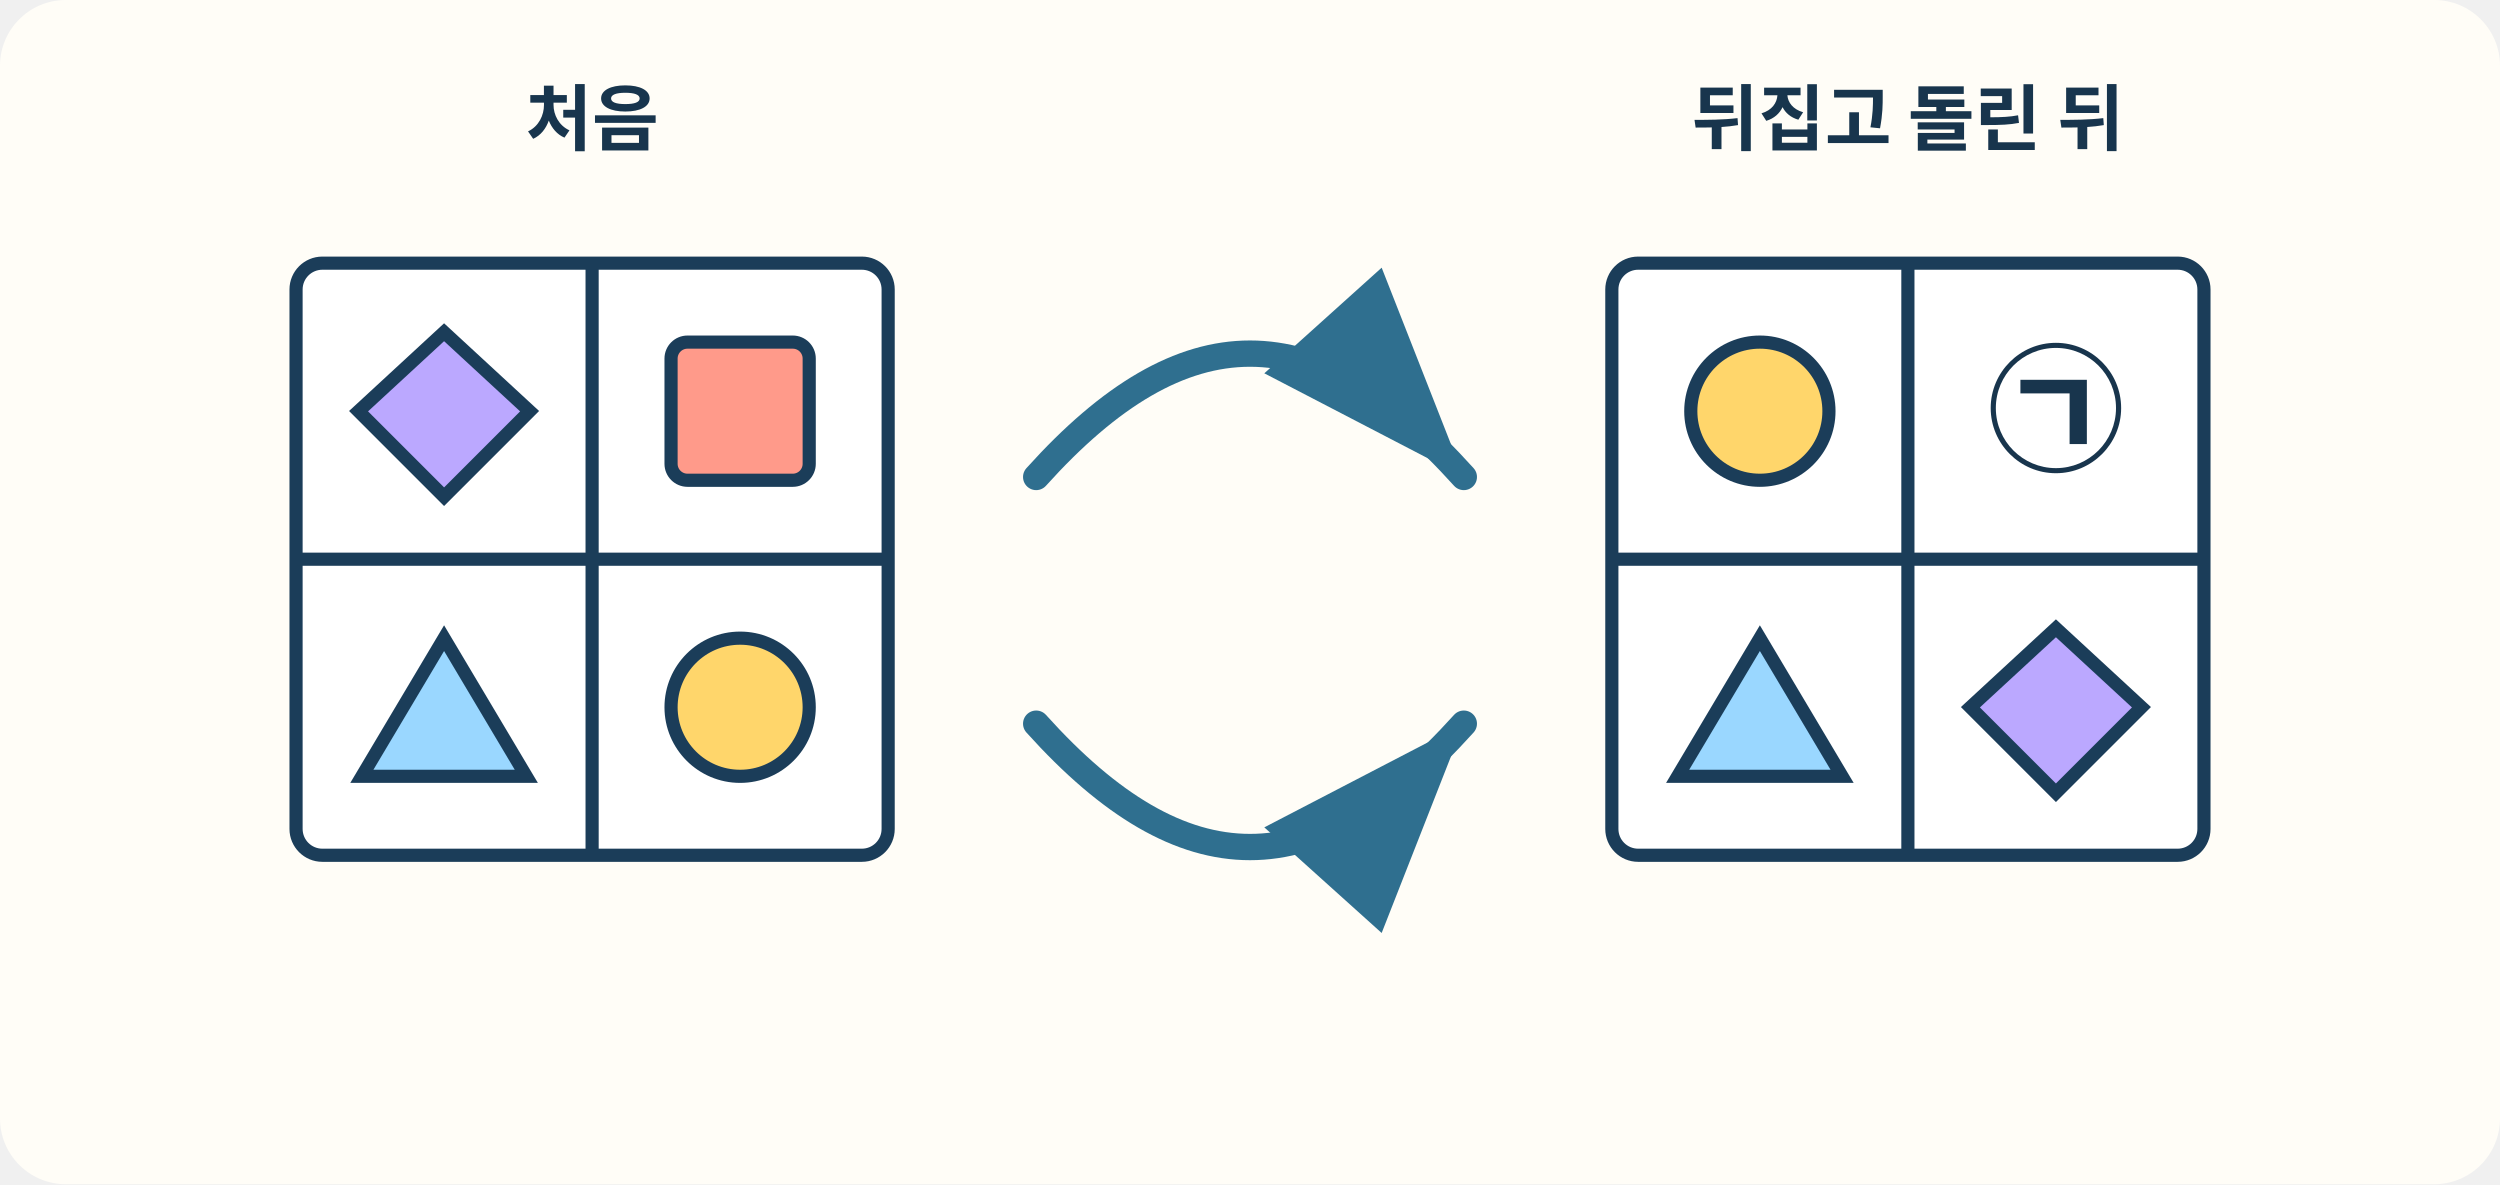
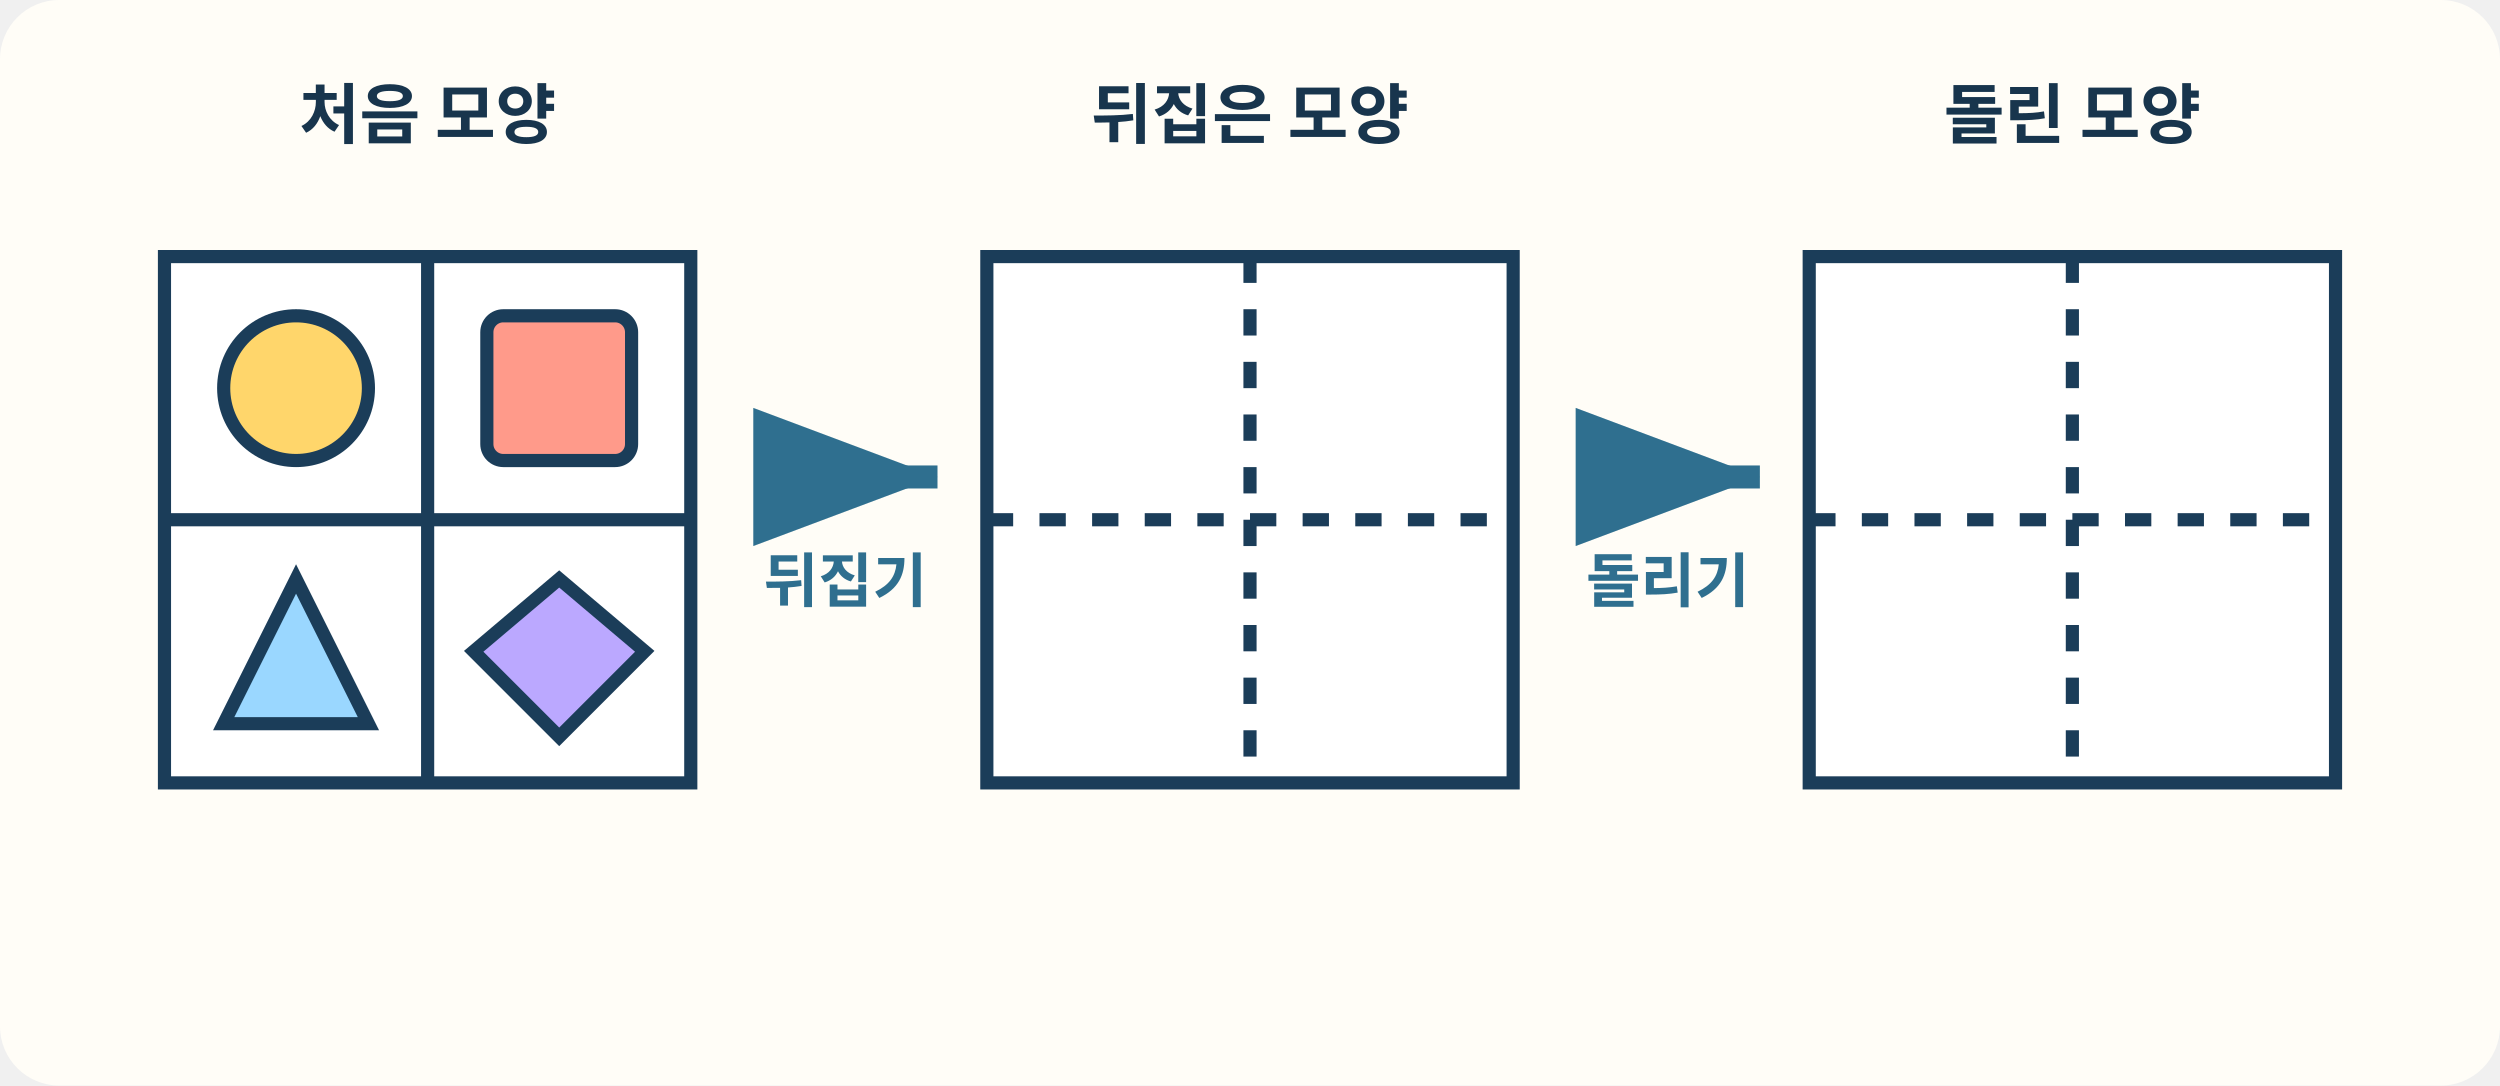
- <svg xmlns="http://www.w3.org/2000/svg" viewBox="0 0 760 360" width="760" height="360">
-   <rect width="760" height="360" rx="20" fill="#fffdf7" />
+ <svg xmlns="http://www.w3.org/2000/svg" viewBox="0 0 760 330" width="760" height="330">
+   <rect width="760" height="330" rx="18" fill="#fffdf7" />
  <defs>
    <marker id="arrow" markerWidth="10" markerHeight="10" refX="8" refY="3" orient="auto">
      <path d="M0,0 L8,3 L0,6 Z" fill="#2f6f8f" />
    </marker>
  </defs>
-   <g font-family="Arial, sans-serif" font-weight="800" fill="#18354d" text-anchor="middle">
-     <text x="180" y="44" font-size="22">처음</text>
-     <text x="580" y="44" font-size="22">뒤집고 돌린 뒤</text>
+   <g font-family="Arial, sans-serif" fill="#18354d" text-anchor="middle" font-weight="800">
+     <text x="130" y="42" font-size="20">처음 모양</text>
+     <text x="380" y="42" font-size="20">뒤집은 모양</text>
+     <text x="630" y="42" font-size="20">돌린 모양</text>
  </g>
-   <g transform="translate(90 80)" fill="#ffffff" stroke="#1b3d59" stroke-width="4">
-     <rect x="0" y="0" width="180" height="180" rx="8" />
-     <path d="M90 0V180M0 90H180" fill="none" />
-     <path d="M45 21 L71 45 L45 71 L19 45 Z" fill="#bba8ff" />
-     <rect x="114" y="24" width="42" height="42" rx="5" fill="#ff9a8a" />
-     <path d="M45 114 L70 156 H20 Z" fill="#9ad7ff" />
-     <circle cx="135" cy="135" r="21" fill="#ffd66b" />
+   <g transform="translate(50 78)" fill="#fff" stroke="#1b3d59" stroke-width="4">
+     <rect x="0" y="0" width="160" height="160" />
+     <path d="M80 0V160M0 80H160" fill="none" />
+     <circle cx="40" cy="40" r="22" fill="#ffd66b" />
+     <rect x="98" y="18" width="44" height="44" rx="5" fill="#ff9a8a" />
+     <path d="M40 98 L62 142 H18 Z" fill="#9ad7ff" />
+     <path d="M120 98 L146 120 L120 146 L94 120 Z" fill="#bba8ff" />
  </g>
-   <path d="M315 145 C360 95 400 95 445 145" fill="none" stroke="#2f6f8f" stroke-width="8" stroke-linecap="round" marker-end="url(#arrow)" />
-   <path d="M315 220 C360 270 400 270 445 220" fill="none" stroke="#2f6f8f" stroke-width="8" stroke-linecap="round" marker-end="url(#arrow)" />
-   <g transform="translate(490 80)" fill="#ffffff" stroke="#1b3d59" stroke-width="4">
-     <rect x="0" y="0" width="180" height="180" rx="8" />
-     <path d="M90 0V180M0 90H180" fill="none" />
-     <circle cx="45" cy="45" r="21" fill="#ffd66b" />
-     <text x="135" y="60" font-family="Arial, sans-serif" font-size="42" font-weight="900" text-anchor="middle" fill="#18354d" stroke="none">㉠</text>
-     <path d="M45 114 L70 156 H20 Z" fill="#9ad7ff" />
-     <path d="M135 111 L161 135 L135 161 L109 135 Z" fill="#bba8ff" />
+   <path d="M230 145 H285" stroke="#2f6f8f" stroke-width="7" marker-end="url(#arrow)" />
+   <text x="257" y="183" font-family="Arial, sans-serif" font-size="18" font-weight="800" text-anchor="middle" fill="#2f6f8f">뒤집기</text>
+   <g transform="translate(300 78)" fill="#fff" stroke="#1b3d59" stroke-width="4">
+     <rect x="0" y="0" width="160" height="160" />
+     <path d="M80 0V160M0 80H160" fill="none" stroke-dasharray="8 8" />
+   </g>
+   <path d="M480 145 H535" stroke="#2f6f8f" stroke-width="7" marker-end="url(#arrow)" />
+   <text x="507" y="183" font-family="Arial, sans-serif" font-size="18" font-weight="800" text-anchor="middle" fill="#2f6f8f">돌리기</text>
+   <g transform="translate(550 78)" fill="#fff" stroke="#1b3d59" stroke-width="4">
+     <rect x="0" y="0" width="160" height="160" />
+     <path d="M80 0V160M0 80H160" fill="none" stroke-dasharray="8 8" />
  </g>
</svg>
